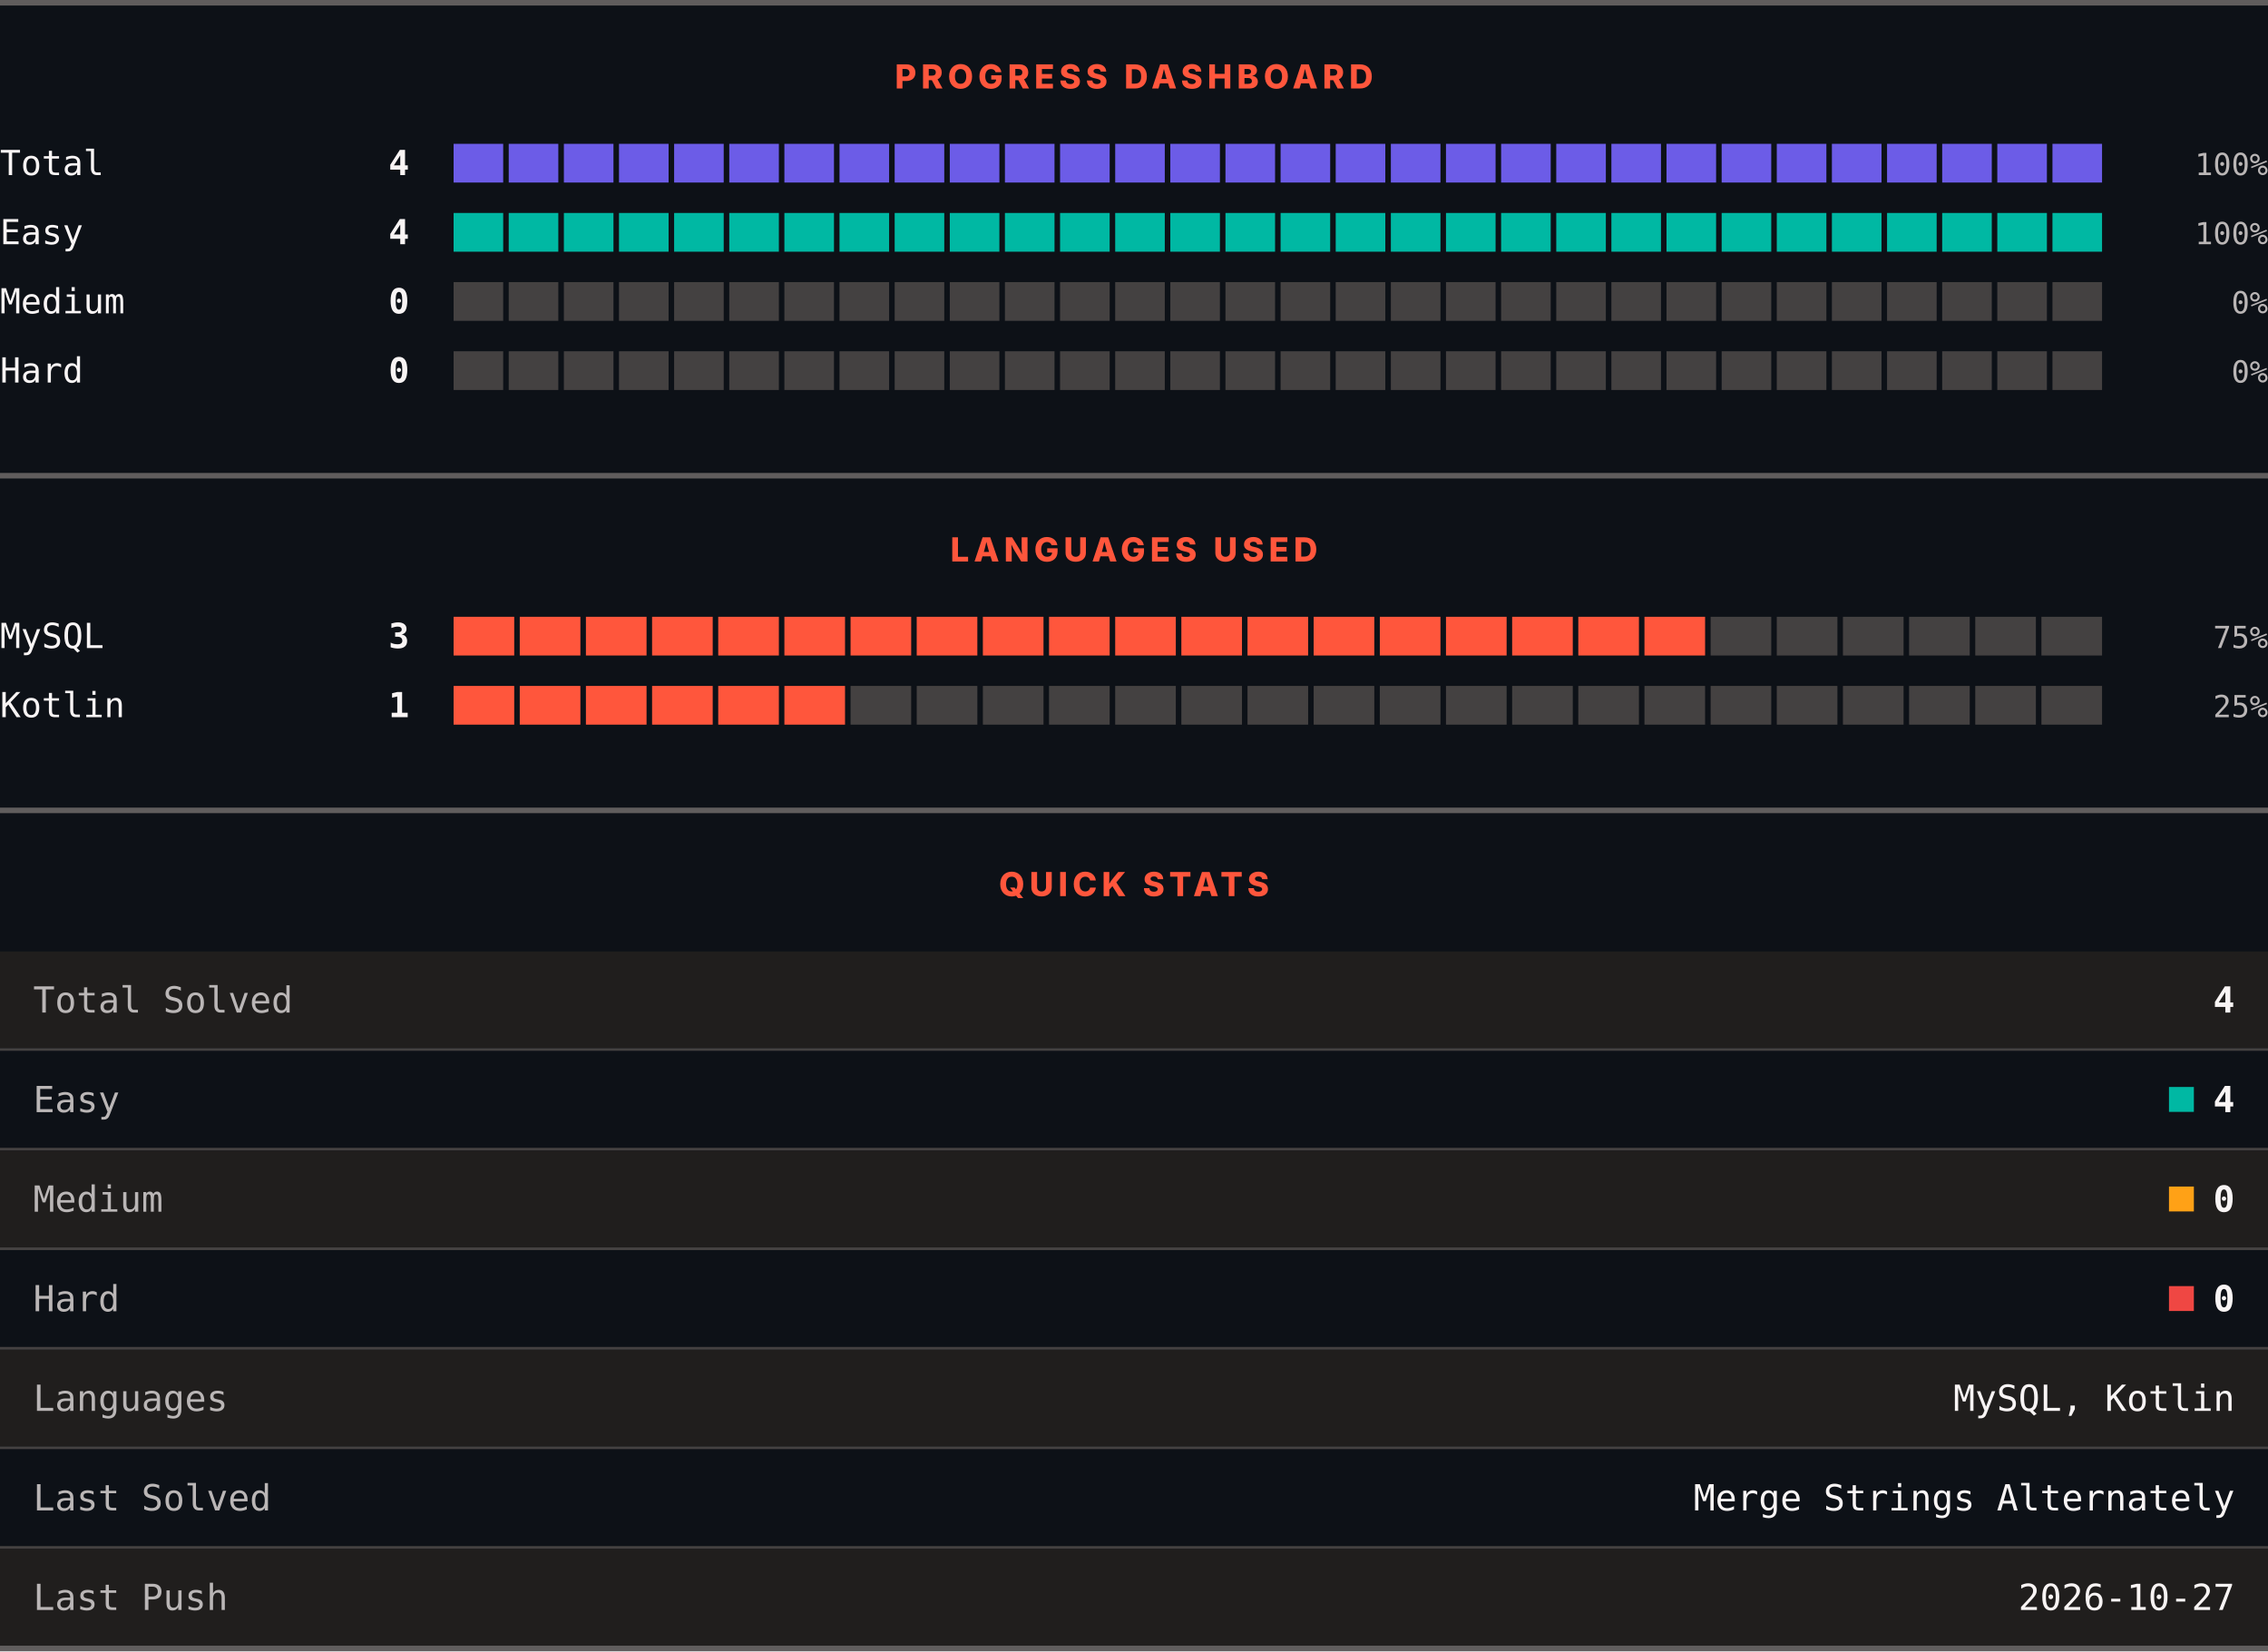
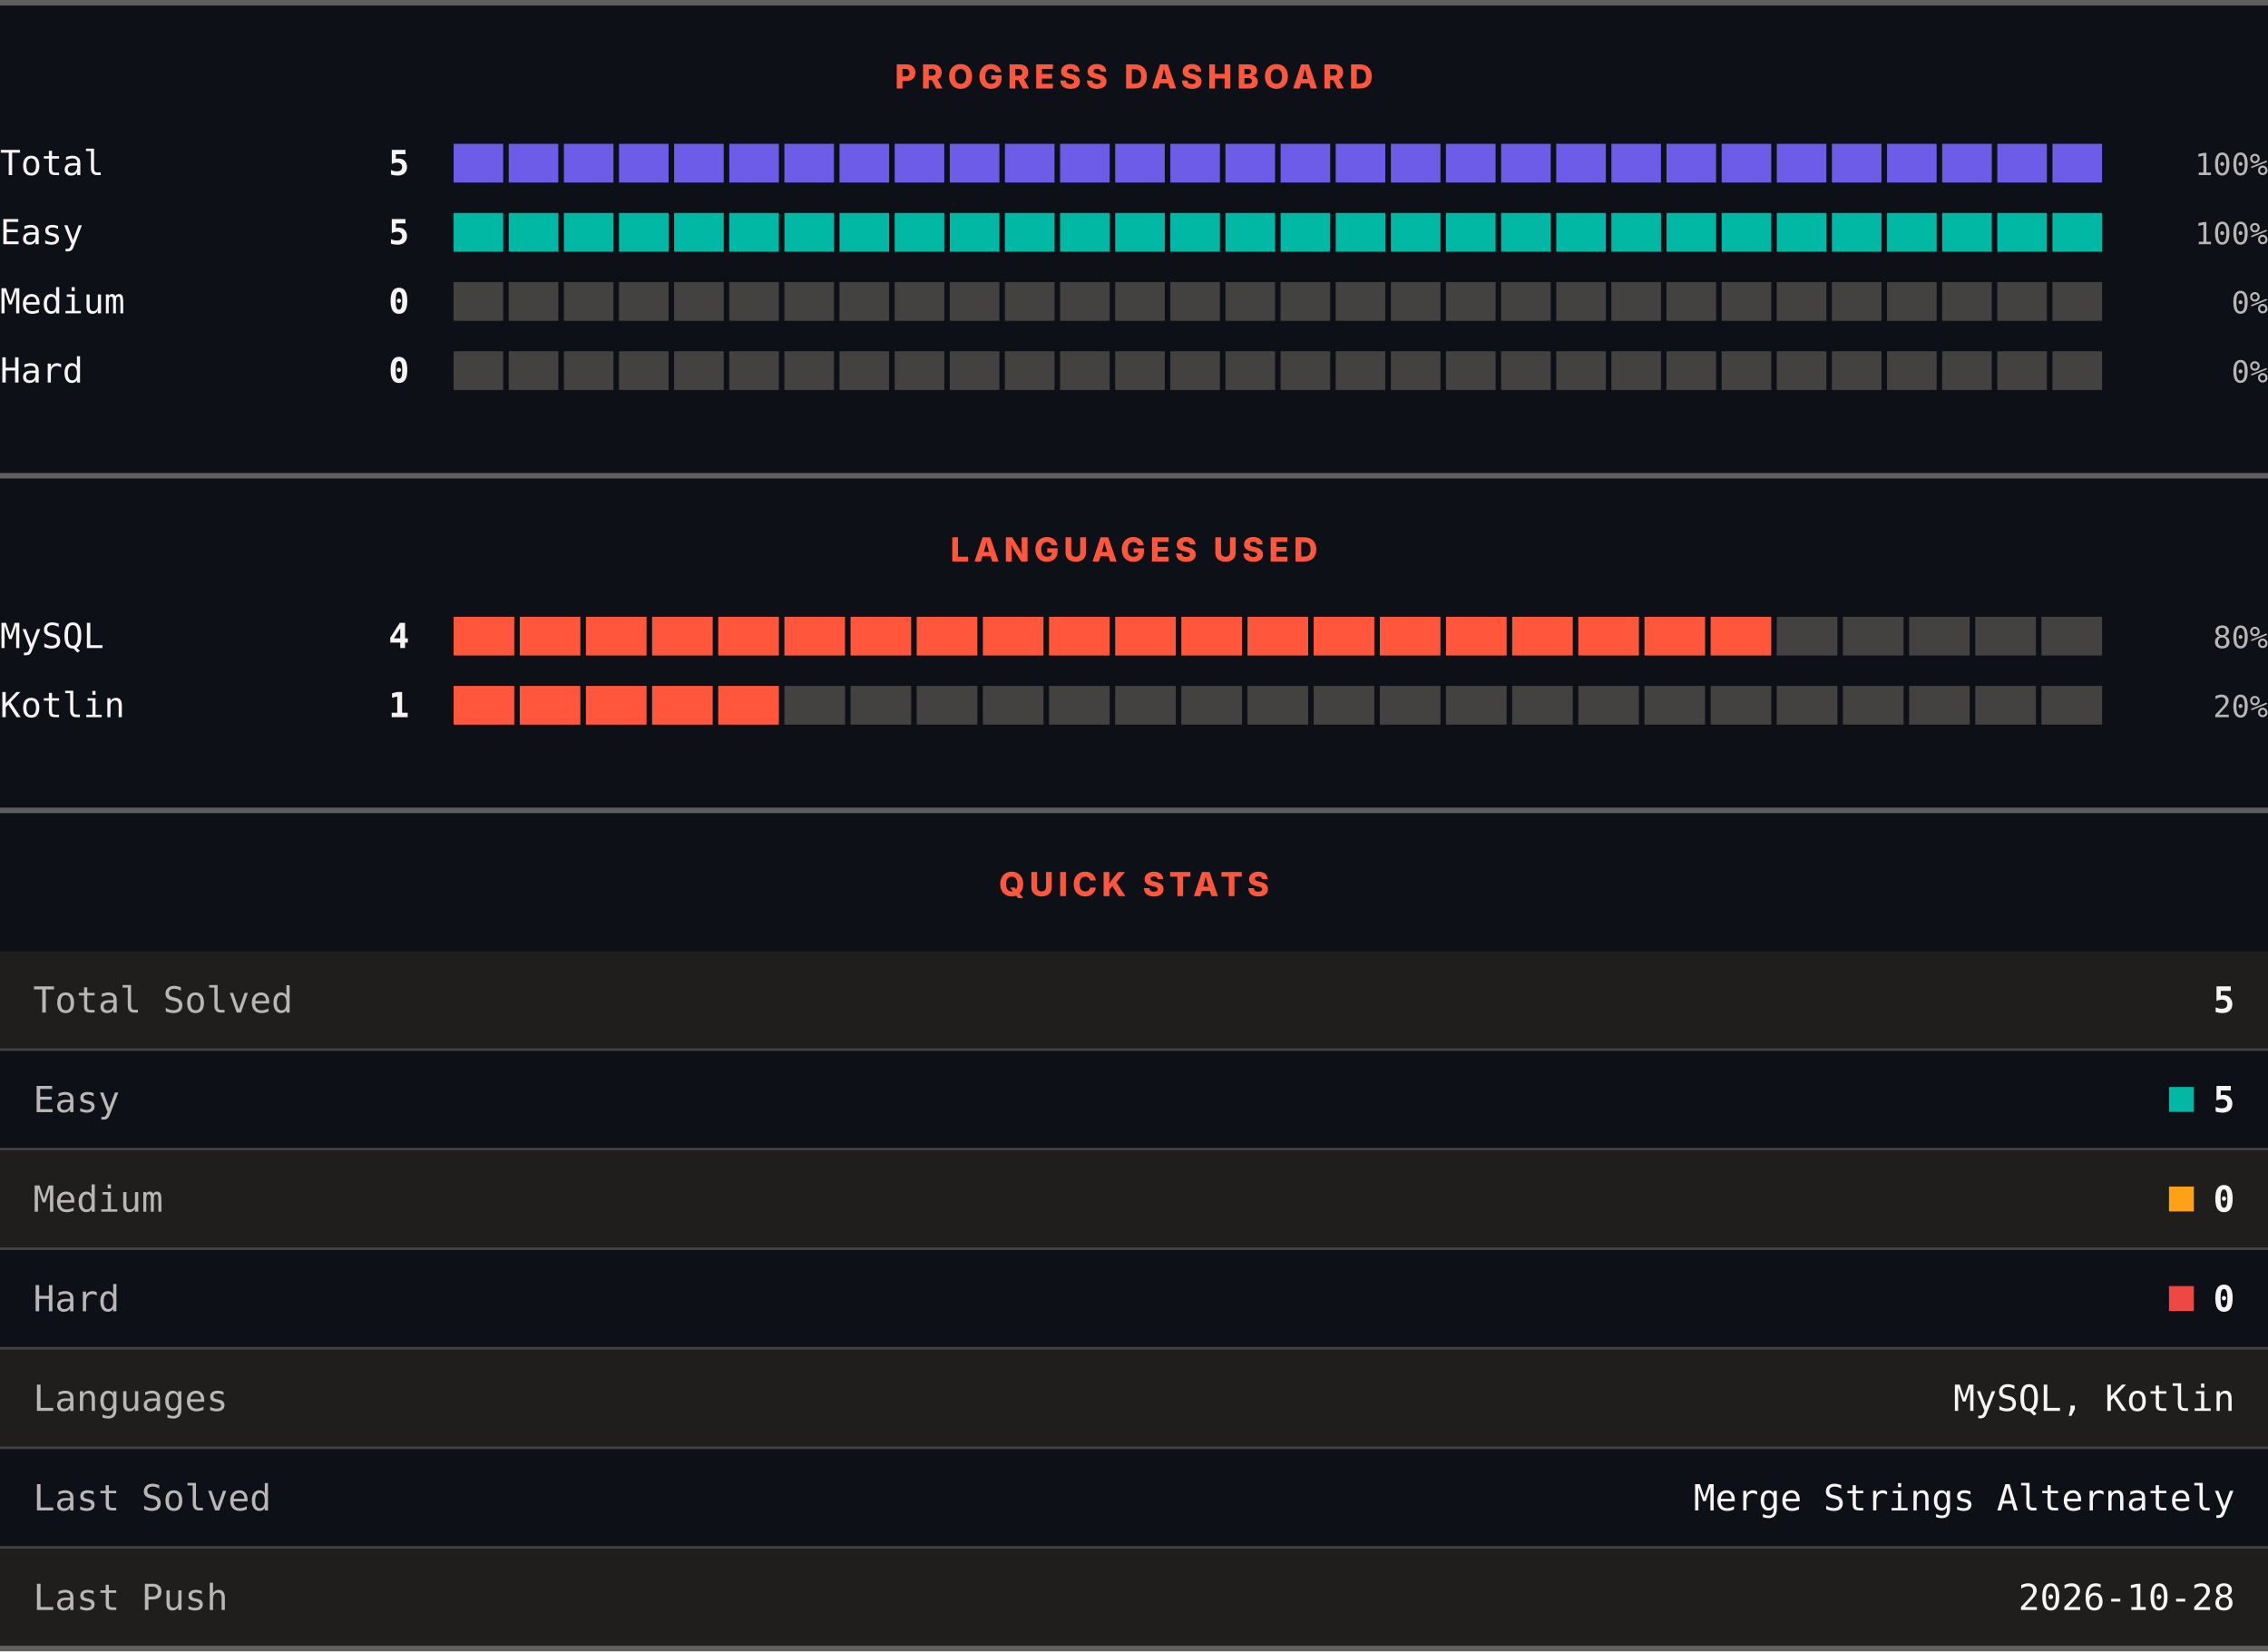
<svg xmlns="http://www.w3.org/2000/svg" width="820" height="597" viewBox="0 0 820 597" role="img" aria-label="LeetCode progress, languages and quick stats">
  <rect width="820" height="597" fill="#0d1117" />
  <rect x="0" y="0" width="820" height="2" fill="#605d5d" />
  <text x="410" y="32" text-anchor="middle" font-family="Archivo, system-ui, -apple-system, Segoe UI, sans-serif" font-size="12" font-weight="800" letter-spacing="1.68" fill="#ff563c">PROGRESS DASHBOARD</text>
  <text x="0" y="63.3" font-family="ui-monospace, SFMono-Regular, Menlo, Consolas, monospace" font-size="12.5" fill="#f8f4f4">Total</text>
-   <text x="148" y="63.3" text-anchor="end" font-family="ui-monospace, SFMono-Regular, Menlo, Consolas, monospace" font-size="12.5" font-weight="700" fill="#f8f4f4">4</text>
+   <text x="148" y="63.3" text-anchor="end" font-family="ui-monospace, SFMono-Regular, Menlo, Consolas, monospace" font-size="12.5" font-weight="700" fill="#f8f4f4">5</text>
  <rect x="164.00" y="52" width="17.93" height="14" fill="#6c5ce7" />
  <rect x="183.93" y="52" width="17.93" height="14" fill="#6c5ce7" />
  <rect x="203.87" y="52" width="17.93" height="14" fill="#6c5ce7" />
  <rect x="223.80" y="52" width="17.93" height="14" fill="#6c5ce7" />
  <rect x="243.73" y="52" width="17.93" height="14" fill="#6c5ce7" />
  <rect x="263.67" y="52" width="17.93" height="14" fill="#6c5ce7" />
  <rect x="283.60" y="52" width="17.93" height="14" fill="#6c5ce7" />
  <rect x="303.53" y="52" width="17.93" height="14" fill="#6c5ce7" />
  <rect x="323.47" y="52" width="17.93" height="14" fill="#6c5ce7" />
  <rect x="343.40" y="52" width="17.93" height="14" fill="#6c5ce7" />
  <rect x="363.33" y="52" width="17.93" height="14" fill="#6c5ce7" />
  <rect x="383.27" y="52" width="17.93" height="14" fill="#6c5ce7" />
  <rect x="403.20" y="52" width="17.93" height="14" fill="#6c5ce7" />
  <rect x="423.13" y="52" width="17.93" height="14" fill="#6c5ce7" />
  <rect x="443.07" y="52" width="17.93" height="14" fill="#6c5ce7" />
  <rect x="463.00" y="52" width="17.93" height="14" fill="#6c5ce7" />
  <rect x="482.93" y="52" width="17.93" height="14" fill="#6c5ce7" />
  <rect x="502.87" y="52" width="17.93" height="14" fill="#6c5ce7" />
  <rect x="522.80" y="52" width="17.93" height="14" fill="#6c5ce7" />
  <rect x="542.73" y="52" width="17.93" height="14" fill="#6c5ce7" />
  <rect x="562.67" y="52" width="17.93" height="14" fill="#6c5ce7" />
  <rect x="582.60" y="52" width="17.93" height="14" fill="#6c5ce7" />
  <rect x="602.53" y="52" width="17.93" height="14" fill="#6c5ce7" />
  <rect x="622.47" y="52" width="17.93" height="14" fill="#6c5ce7" />
  <rect x="642.40" y="52" width="17.93" height="14" fill="#6c5ce7" />
  <rect x="662.33" y="52" width="17.93" height="14" fill="#6c5ce7" />
  <rect x="682.27" y="52" width="17.93" height="14" fill="#6c5ce7" />
  <rect x="702.20" y="52" width="17.93" height="14" fill="#6c5ce7" />
  <rect x="722.13" y="52" width="17.93" height="14" fill="#6c5ce7" />
  <rect x="742.07" y="52" width="17.93" height="14" fill="#6c5ce7" />
  <text x="820" y="63.3" text-anchor="end" font-family="ui-monospace, SFMono-Regular, Menlo, Consolas, monospace" font-size="11" fill="#bab6b6">100%</text>
  <text x="0" y="88.3" font-family="ui-monospace, SFMono-Regular, Menlo, Consolas, monospace" font-size="12.5" fill="#f8f4f4">Easy</text>
-   <text x="148" y="88.3" text-anchor="end" font-family="ui-monospace, SFMono-Regular, Menlo, Consolas, monospace" font-size="12.5" font-weight="700" fill="#f8f4f4">4</text>
+   <text x="148" y="88.3" text-anchor="end" font-family="ui-monospace, SFMono-Regular, Menlo, Consolas, monospace" font-size="12.5" font-weight="700" fill="#f8f4f4">5</text>
  <rect x="164.00" y="77" width="17.93" height="14" fill="#00b8a3" />
  <rect x="183.93" y="77" width="17.93" height="14" fill="#00b8a3" />
  <rect x="203.87" y="77" width="17.93" height="14" fill="#00b8a3" />
  <rect x="223.80" y="77" width="17.93" height="14" fill="#00b8a3" />
  <rect x="243.73" y="77" width="17.93" height="14" fill="#00b8a3" />
  <rect x="263.67" y="77" width="17.93" height="14" fill="#00b8a3" />
  <rect x="283.60" y="77" width="17.93" height="14" fill="#00b8a3" />
  <rect x="303.53" y="77" width="17.93" height="14" fill="#00b8a3" />
  <rect x="323.47" y="77" width="17.93" height="14" fill="#00b8a3" />
  <rect x="343.40" y="77" width="17.93" height="14" fill="#00b8a3" />
  <rect x="363.33" y="77" width="17.93" height="14" fill="#00b8a3" />
  <rect x="383.27" y="77" width="17.93" height="14" fill="#00b8a3" />
  <rect x="403.20" y="77" width="17.93" height="14" fill="#00b8a3" />
  <rect x="423.13" y="77" width="17.93" height="14" fill="#00b8a3" />
  <rect x="443.07" y="77" width="17.93" height="14" fill="#00b8a3" />
  <rect x="463.00" y="77" width="17.93" height="14" fill="#00b8a3" />
  <rect x="482.93" y="77" width="17.93" height="14" fill="#00b8a3" />
  <rect x="502.87" y="77" width="17.93" height="14" fill="#00b8a3" />
  <rect x="522.80" y="77" width="17.93" height="14" fill="#00b8a3" />
  <rect x="542.73" y="77" width="17.93" height="14" fill="#00b8a3" />
  <rect x="562.67" y="77" width="17.93" height="14" fill="#00b8a3" />
  <rect x="582.60" y="77" width="17.93" height="14" fill="#00b8a3" />
  <rect x="602.53" y="77" width="17.93" height="14" fill="#00b8a3" />
  <rect x="622.47" y="77" width="17.93" height="14" fill="#00b8a3" />
  <rect x="642.40" y="77" width="17.93" height="14" fill="#00b8a3" />
  <rect x="662.33" y="77" width="17.93" height="14" fill="#00b8a3" />
  <rect x="682.27" y="77" width="17.93" height="14" fill="#00b8a3" />
  <rect x="702.20" y="77" width="17.93" height="14" fill="#00b8a3" />
  <rect x="722.13" y="77" width="17.93" height="14" fill="#00b8a3" />
  <rect x="742.07" y="77" width="17.93" height="14" fill="#00b8a3" />
  <text x="820" y="88.3" text-anchor="end" font-family="ui-monospace, SFMono-Regular, Menlo, Consolas, monospace" font-size="11" fill="#bab6b6">100%</text>
  <text x="0" y="113.3" font-family="ui-monospace, SFMono-Regular, Menlo, Consolas, monospace" font-size="12.5" fill="#f8f4f4">Medium</text>
  <text x="148" y="113.3" text-anchor="end" font-family="ui-monospace, SFMono-Regular, Menlo, Consolas, monospace" font-size="12.5" font-weight="700" fill="#f8f4f4">0</text>
  <rect x="164.00" y="102" width="17.93" height="14" fill="#444141" />
  <rect x="183.93" y="102" width="17.93" height="14" fill="#444141" />
  <rect x="203.87" y="102" width="17.93" height="14" fill="#444141" />
  <rect x="223.80" y="102" width="17.93" height="14" fill="#444141" />
  <rect x="243.73" y="102" width="17.93" height="14" fill="#444141" />
  <rect x="263.67" y="102" width="17.93" height="14" fill="#444141" />
  <rect x="283.60" y="102" width="17.93" height="14" fill="#444141" />
  <rect x="303.53" y="102" width="17.93" height="14" fill="#444141" />
  <rect x="323.47" y="102" width="17.93" height="14" fill="#444141" />
  <rect x="343.40" y="102" width="17.93" height="14" fill="#444141" />
  <rect x="363.33" y="102" width="17.93" height="14" fill="#444141" />
  <rect x="383.27" y="102" width="17.93" height="14" fill="#444141" />
  <rect x="403.20" y="102" width="17.93" height="14" fill="#444141" />
  <rect x="423.13" y="102" width="17.93" height="14" fill="#444141" />
  <rect x="443.07" y="102" width="17.93" height="14" fill="#444141" />
  <rect x="463.00" y="102" width="17.93" height="14" fill="#444141" />
  <rect x="482.93" y="102" width="17.93" height="14" fill="#444141" />
  <rect x="502.87" y="102" width="17.93" height="14" fill="#444141" />
  <rect x="522.80" y="102" width="17.93" height="14" fill="#444141" />
  <rect x="542.73" y="102" width="17.93" height="14" fill="#444141" />
  <rect x="562.67" y="102" width="17.93" height="14" fill="#444141" />
  <rect x="582.60" y="102" width="17.93" height="14" fill="#444141" />
  <rect x="602.53" y="102" width="17.93" height="14" fill="#444141" />
  <rect x="622.47" y="102" width="17.93" height="14" fill="#444141" />
  <rect x="642.40" y="102" width="17.93" height="14" fill="#444141" />
  <rect x="662.33" y="102" width="17.93" height="14" fill="#444141" />
  <rect x="682.27" y="102" width="17.93" height="14" fill="#444141" />
  <rect x="702.20" y="102" width="17.93" height="14" fill="#444141" />
  <rect x="722.13" y="102" width="17.93" height="14" fill="#444141" />
  <rect x="742.07" y="102" width="17.93" height="14" fill="#444141" />
  <text x="820" y="113.3" text-anchor="end" font-family="ui-monospace, SFMono-Regular, Menlo, Consolas, monospace" font-size="11" fill="#bab6b6">0%</text>
  <text x="0" y="138.3" font-family="ui-monospace, SFMono-Regular, Menlo, Consolas, monospace" font-size="12.5" fill="#f8f4f4">Hard</text>
  <text x="148" y="138.3" text-anchor="end" font-family="ui-monospace, SFMono-Regular, Menlo, Consolas, monospace" font-size="12.5" font-weight="700" fill="#f8f4f4">0</text>
  <rect x="164.00" y="127" width="17.93" height="14" fill="#444141" />
  <rect x="183.93" y="127" width="17.93" height="14" fill="#444141" />
  <rect x="203.87" y="127" width="17.93" height="14" fill="#444141" />
  <rect x="223.80" y="127" width="17.93" height="14" fill="#444141" />
  <rect x="243.73" y="127" width="17.93" height="14" fill="#444141" />
  <rect x="263.67" y="127" width="17.93" height="14" fill="#444141" />
  <rect x="283.60" y="127" width="17.93" height="14" fill="#444141" />
  <rect x="303.53" y="127" width="17.93" height="14" fill="#444141" />
  <rect x="323.47" y="127" width="17.93" height="14" fill="#444141" />
  <rect x="343.40" y="127" width="17.93" height="14" fill="#444141" />
  <rect x="363.33" y="127" width="17.93" height="14" fill="#444141" />
  <rect x="383.27" y="127" width="17.93" height="14" fill="#444141" />
  <rect x="403.20" y="127" width="17.93" height="14" fill="#444141" />
  <rect x="423.13" y="127" width="17.93" height="14" fill="#444141" />
  <rect x="443.07" y="127" width="17.93" height="14" fill="#444141" />
  <rect x="463.00" y="127" width="17.93" height="14" fill="#444141" />
  <rect x="482.93" y="127" width="17.93" height="14" fill="#444141" />
  <rect x="502.87" y="127" width="17.93" height="14" fill="#444141" />
  <rect x="522.80" y="127" width="17.93" height="14" fill="#444141" />
  <rect x="542.73" y="127" width="17.93" height="14" fill="#444141" />
  <rect x="562.67" y="127" width="17.93" height="14" fill="#444141" />
  <rect x="582.60" y="127" width="17.93" height="14" fill="#444141" />
  <rect x="602.53" y="127" width="17.93" height="14" fill="#444141" />
  <rect x="622.47" y="127" width="17.93" height="14" fill="#444141" />
  <rect x="642.40" y="127" width="17.93" height="14" fill="#444141" />
  <rect x="662.33" y="127" width="17.93" height="14" fill="#444141" />
  <rect x="682.27" y="127" width="17.93" height="14" fill="#444141" />
  <rect x="702.20" y="127" width="17.93" height="14" fill="#444141" />
  <rect x="722.13" y="127" width="17.93" height="14" fill="#444141" />
  <rect x="742.07" y="127" width="17.93" height="14" fill="#444141" />
  <text x="820" y="138.3" text-anchor="end" font-family="ui-monospace, SFMono-Regular, Menlo, Consolas, monospace" font-size="11" fill="#bab6b6">0%</text>
  <rect x="0" y="171" width="820" height="2" fill="#605d5d" />
  <text x="410" y="203" text-anchor="middle" font-family="Archivo, system-ui, -apple-system, Segoe UI, sans-serif" font-size="12" font-weight="800" letter-spacing="1.68" fill="#ff563c">LANGUAGES USED</text>
  <text x="0" y="234.3" font-family="ui-monospace, SFMono-Regular, Menlo, Consolas, monospace" font-size="12.5" fill="#f8f4f4">MySQL</text>
-   <text x="148" y="234.3" text-anchor="end" font-family="ui-monospace, SFMono-Regular, Menlo, Consolas, monospace" font-size="12.5" font-weight="700" fill="#f8f4f4">3</text>
+   <text x="148" y="234.3" text-anchor="end" font-family="ui-monospace, SFMono-Regular, Menlo, Consolas, monospace" font-size="12.5" font-weight="700" fill="#f8f4f4">4</text>
  <rect x="164.00" y="223" width="21.92" height="14" fill="#ff563c" />
  <rect x="187.92" y="223" width="21.92" height="14" fill="#ff563c" />
  <rect x="211.84" y="223" width="21.92" height="14" fill="#ff563c" />
  <rect x="235.76" y="223" width="21.92" height="14" fill="#ff563c" />
  <rect x="259.68" y="223" width="21.92" height="14" fill="#ff563c" />
  <rect x="283.60" y="223" width="21.92" height="14" fill="#ff563c" />
  <rect x="307.52" y="223" width="21.92" height="14" fill="#ff563c" />
  <rect x="331.44" y="223" width="21.92" height="14" fill="#ff563c" />
  <rect x="355.36" y="223" width="21.92" height="14" fill="#ff563c" />
  <rect x="379.28" y="223" width="21.92" height="14" fill="#ff563c" />
  <rect x="403.20" y="223" width="21.92" height="14" fill="#ff563c" />
  <rect x="427.12" y="223" width="21.92" height="14" fill="#ff563c" />
  <rect x="451.04" y="223" width="21.92" height="14" fill="#ff563c" />
  <rect x="474.96" y="223" width="21.92" height="14" fill="#ff563c" />
  <rect x="498.88" y="223" width="21.92" height="14" fill="#ff563c" />
  <rect x="522.80" y="223" width="21.92" height="14" fill="#ff563c" />
  <rect x="546.72" y="223" width="21.92" height="14" fill="#ff563c" />
  <rect x="570.64" y="223" width="21.92" height="14" fill="#ff563c" />
  <rect x="594.56" y="223" width="21.92" height="14" fill="#ff563c" />
-   <rect x="618.48" y="223" width="21.92" height="14" fill="#444141" />
+   <rect x="618.48" y="223" width="21.92" height="14" fill="#ff563c" />
  <rect x="642.40" y="223" width="21.92" height="14" fill="#444141" />
  <rect x="666.32" y="223" width="21.92" height="14" fill="#444141" />
  <rect x="690.24" y="223" width="21.92" height="14" fill="#444141" />
  <rect x="714.16" y="223" width="21.92" height="14" fill="#444141" />
  <rect x="738.08" y="223" width="21.92" height="14" fill="#444141" />
-   <text x="820" y="234.3" text-anchor="end" font-family="ui-monospace, SFMono-Regular, Menlo, Consolas, monospace" font-size="11" fill="#bab6b6">75%</text>
+   <text x="820" y="234.3" text-anchor="end" font-family="ui-monospace, SFMono-Regular, Menlo, Consolas, monospace" font-size="11" fill="#bab6b6">80%</text>
  <text x="0" y="259.3" font-family="ui-monospace, SFMono-Regular, Menlo, Consolas, monospace" font-size="12.5" fill="#f8f4f4">Kotlin</text>
  <text x="148" y="259.3" text-anchor="end" font-family="ui-monospace, SFMono-Regular, Menlo, Consolas, monospace" font-size="12.5" font-weight="700" fill="#f8f4f4">1</text>
  <rect x="164.00" y="248" width="21.92" height="14" fill="#ff563c" />
  <rect x="187.92" y="248" width="21.92" height="14" fill="#ff563c" />
  <rect x="211.84" y="248" width="21.92" height="14" fill="#ff563c" />
  <rect x="235.76" y="248" width="21.92" height="14" fill="#ff563c" />
  <rect x="259.68" y="248" width="21.92" height="14" fill="#ff563c" />
-   <rect x="283.60" y="248" width="21.92" height="14" fill="#ff563c" />
+   <rect x="283.60" y="248" width="21.92" height="14" fill="#444141" />
  <rect x="307.52" y="248" width="21.92" height="14" fill="#444141" />
  <rect x="331.44" y="248" width="21.92" height="14" fill="#444141" />
  <rect x="355.36" y="248" width="21.92" height="14" fill="#444141" />
  <rect x="379.28" y="248" width="21.92" height="14" fill="#444141" />
  <rect x="403.20" y="248" width="21.92" height="14" fill="#444141" />
  <rect x="427.12" y="248" width="21.92" height="14" fill="#444141" />
  <rect x="451.04" y="248" width="21.92" height="14" fill="#444141" />
  <rect x="474.96" y="248" width="21.92" height="14" fill="#444141" />
  <rect x="498.88" y="248" width="21.92" height="14" fill="#444141" />
  <rect x="522.80" y="248" width="21.92" height="14" fill="#444141" />
  <rect x="546.72" y="248" width="21.92" height="14" fill="#444141" />
  <rect x="570.64" y="248" width="21.92" height="14" fill="#444141" />
  <rect x="594.56" y="248" width="21.92" height="14" fill="#444141" />
  <rect x="618.48" y="248" width="21.92" height="14" fill="#444141" />
  <rect x="642.40" y="248" width="21.92" height="14" fill="#444141" />
  <rect x="666.32" y="248" width="21.92" height="14" fill="#444141" />
  <rect x="690.24" y="248" width="21.92" height="14" fill="#444141" />
  <rect x="714.16" y="248" width="21.92" height="14" fill="#444141" />
  <rect x="738.08" y="248" width="21.92" height="14" fill="#444141" />
-   <text x="820" y="259.3" text-anchor="end" font-family="ui-monospace, SFMono-Regular, Menlo, Consolas, monospace" font-size="11" fill="#bab6b6">25%</text>
+   <text x="820" y="259.3" text-anchor="end" font-family="ui-monospace, SFMono-Regular, Menlo, Consolas, monospace" font-size="11" fill="#bab6b6">20%</text>
  <rect x="0" y="292" width="820" height="2" fill="#605d5d" />
  <text x="410" y="324" text-anchor="middle" font-family="Archivo, system-ui, -apple-system, Segoe UI, sans-serif" font-size="12" font-weight="800" letter-spacing="1.68" fill="#ff563c">QUICK STATS</text>
  <rect x="0" y="344" width="820" height="35" fill="#201e1d" />
  <text x="12" y="366.1" font-family="ui-monospace, SFMono-Regular, Menlo, Consolas, monospace" font-size="13" fill="#bab6b6">Total Solved</text>
-   <text x="808" y="366.1" text-anchor="end" font-family="ui-monospace, SFMono-Regular, Menlo, Consolas, monospace" font-size="13" font-weight="700" fill="#f8f4f4">4</text>
+   <text x="808" y="366.1" text-anchor="end" font-family="ui-monospace, SFMono-Regular, Menlo, Consolas, monospace" font-size="13" font-weight="700" fill="#f8f4f4">5</text>
  <rect x="0" y="379" width="820" height="1" fill="#444141" />
  <rect x="0" y="380" width="820" height="35" fill="#0d1117" />
  <text x="12" y="402.1" font-family="ui-monospace, SFMono-Regular, Menlo, Consolas, monospace" font-size="13" fill="#bab6b6">Easy</text>
  <rect x="784.2" y="393" width="9" height="9" fill="#00b8a3" />
-   <text x="808" y="402.1" text-anchor="end" font-family="ui-monospace, SFMono-Regular, Menlo, Consolas, monospace" font-size="13" font-weight="700" fill="#f8f4f4">4</text>
+   <text x="808" y="402.1" text-anchor="end" font-family="ui-monospace, SFMono-Regular, Menlo, Consolas, monospace" font-size="13" font-weight="700" fill="#f8f4f4">5</text>
  <rect x="0" y="415" width="820" height="1" fill="#444141" />
  <rect x="0" y="416" width="820" height="35" fill="#201e1d" />
  <text x="12" y="438.1" font-family="ui-monospace, SFMono-Regular, Menlo, Consolas, monospace" font-size="13" fill="#bab6b6">Medium</text>
  <rect x="784.2" y="429" width="9" height="9" fill="#ffa116" />
  <text x="808" y="438.1" text-anchor="end" font-family="ui-monospace, SFMono-Regular, Menlo, Consolas, monospace" font-size="13" font-weight="700" fill="#f8f4f4">0</text>
  <rect x="0" y="451" width="820" height="1" fill="#444141" />
  <rect x="0" y="452" width="820" height="35" fill="#0d1117" />
  <text x="12" y="474.1" font-family="ui-monospace, SFMono-Regular, Menlo, Consolas, monospace" font-size="13" fill="#bab6b6">Hard</text>
  <rect x="784.2" y="465" width="9" height="9" fill="#ef4743" />
  <text x="808" y="474.1" text-anchor="end" font-family="ui-monospace, SFMono-Regular, Menlo, Consolas, monospace" font-size="13" font-weight="700" fill="#f8f4f4">0</text>
  <rect x="0" y="487" width="820" height="1" fill="#444141" />
  <rect x="0" y="488" width="820" height="35" fill="#201e1d" />
  <text x="12" y="510.1" font-family="ui-monospace, SFMono-Regular, Menlo, Consolas, monospace" font-size="13" fill="#bab6b6">Languages</text>
  <text x="808" y="510.1" text-anchor="end" font-family="ui-monospace, SFMono-Regular, Menlo, Consolas, monospace" font-size="13" fill="#f8f4f4">MySQL, Kotlin</text>
  <rect x="0" y="523" width="820" height="1" fill="#444141" />
  <rect x="0" y="524" width="820" height="35" fill="#0d1117" />
  <text x="12" y="546.1" font-family="ui-monospace, SFMono-Regular, Menlo, Consolas, monospace" font-size="13" fill="#bab6b6">Last Solved</text>
  <text x="808" y="546.1" text-anchor="end" font-family="ui-monospace, SFMono-Regular, Menlo, Consolas, monospace" font-size="13" fill="#f8f4f4">Merge Strings Alternately</text>
  <rect x="0" y="559" width="820" height="1" fill="#444141" />
  <rect x="0" y="560" width="820" height="35" fill="#201e1d" />
  <text x="12" y="582.1" font-family="ui-monospace, SFMono-Regular, Menlo, Consolas, monospace" font-size="13" fill="#bab6b6">Last Push</text>
-   <text x="808" y="582.1" text-anchor="end" font-family="ui-monospace, SFMono-Regular, Menlo, Consolas, monospace" font-size="13" fill="#f8f4f4">2026-10-27</text>
+   <text x="808" y="582.1" text-anchor="end" font-family="ui-monospace, SFMono-Regular, Menlo, Consolas, monospace" font-size="13" fill="#f8f4f4">2026-10-28</text>
  <rect x="0" y="595" width="820" height="2" fill="#605d5d" />
</svg>
